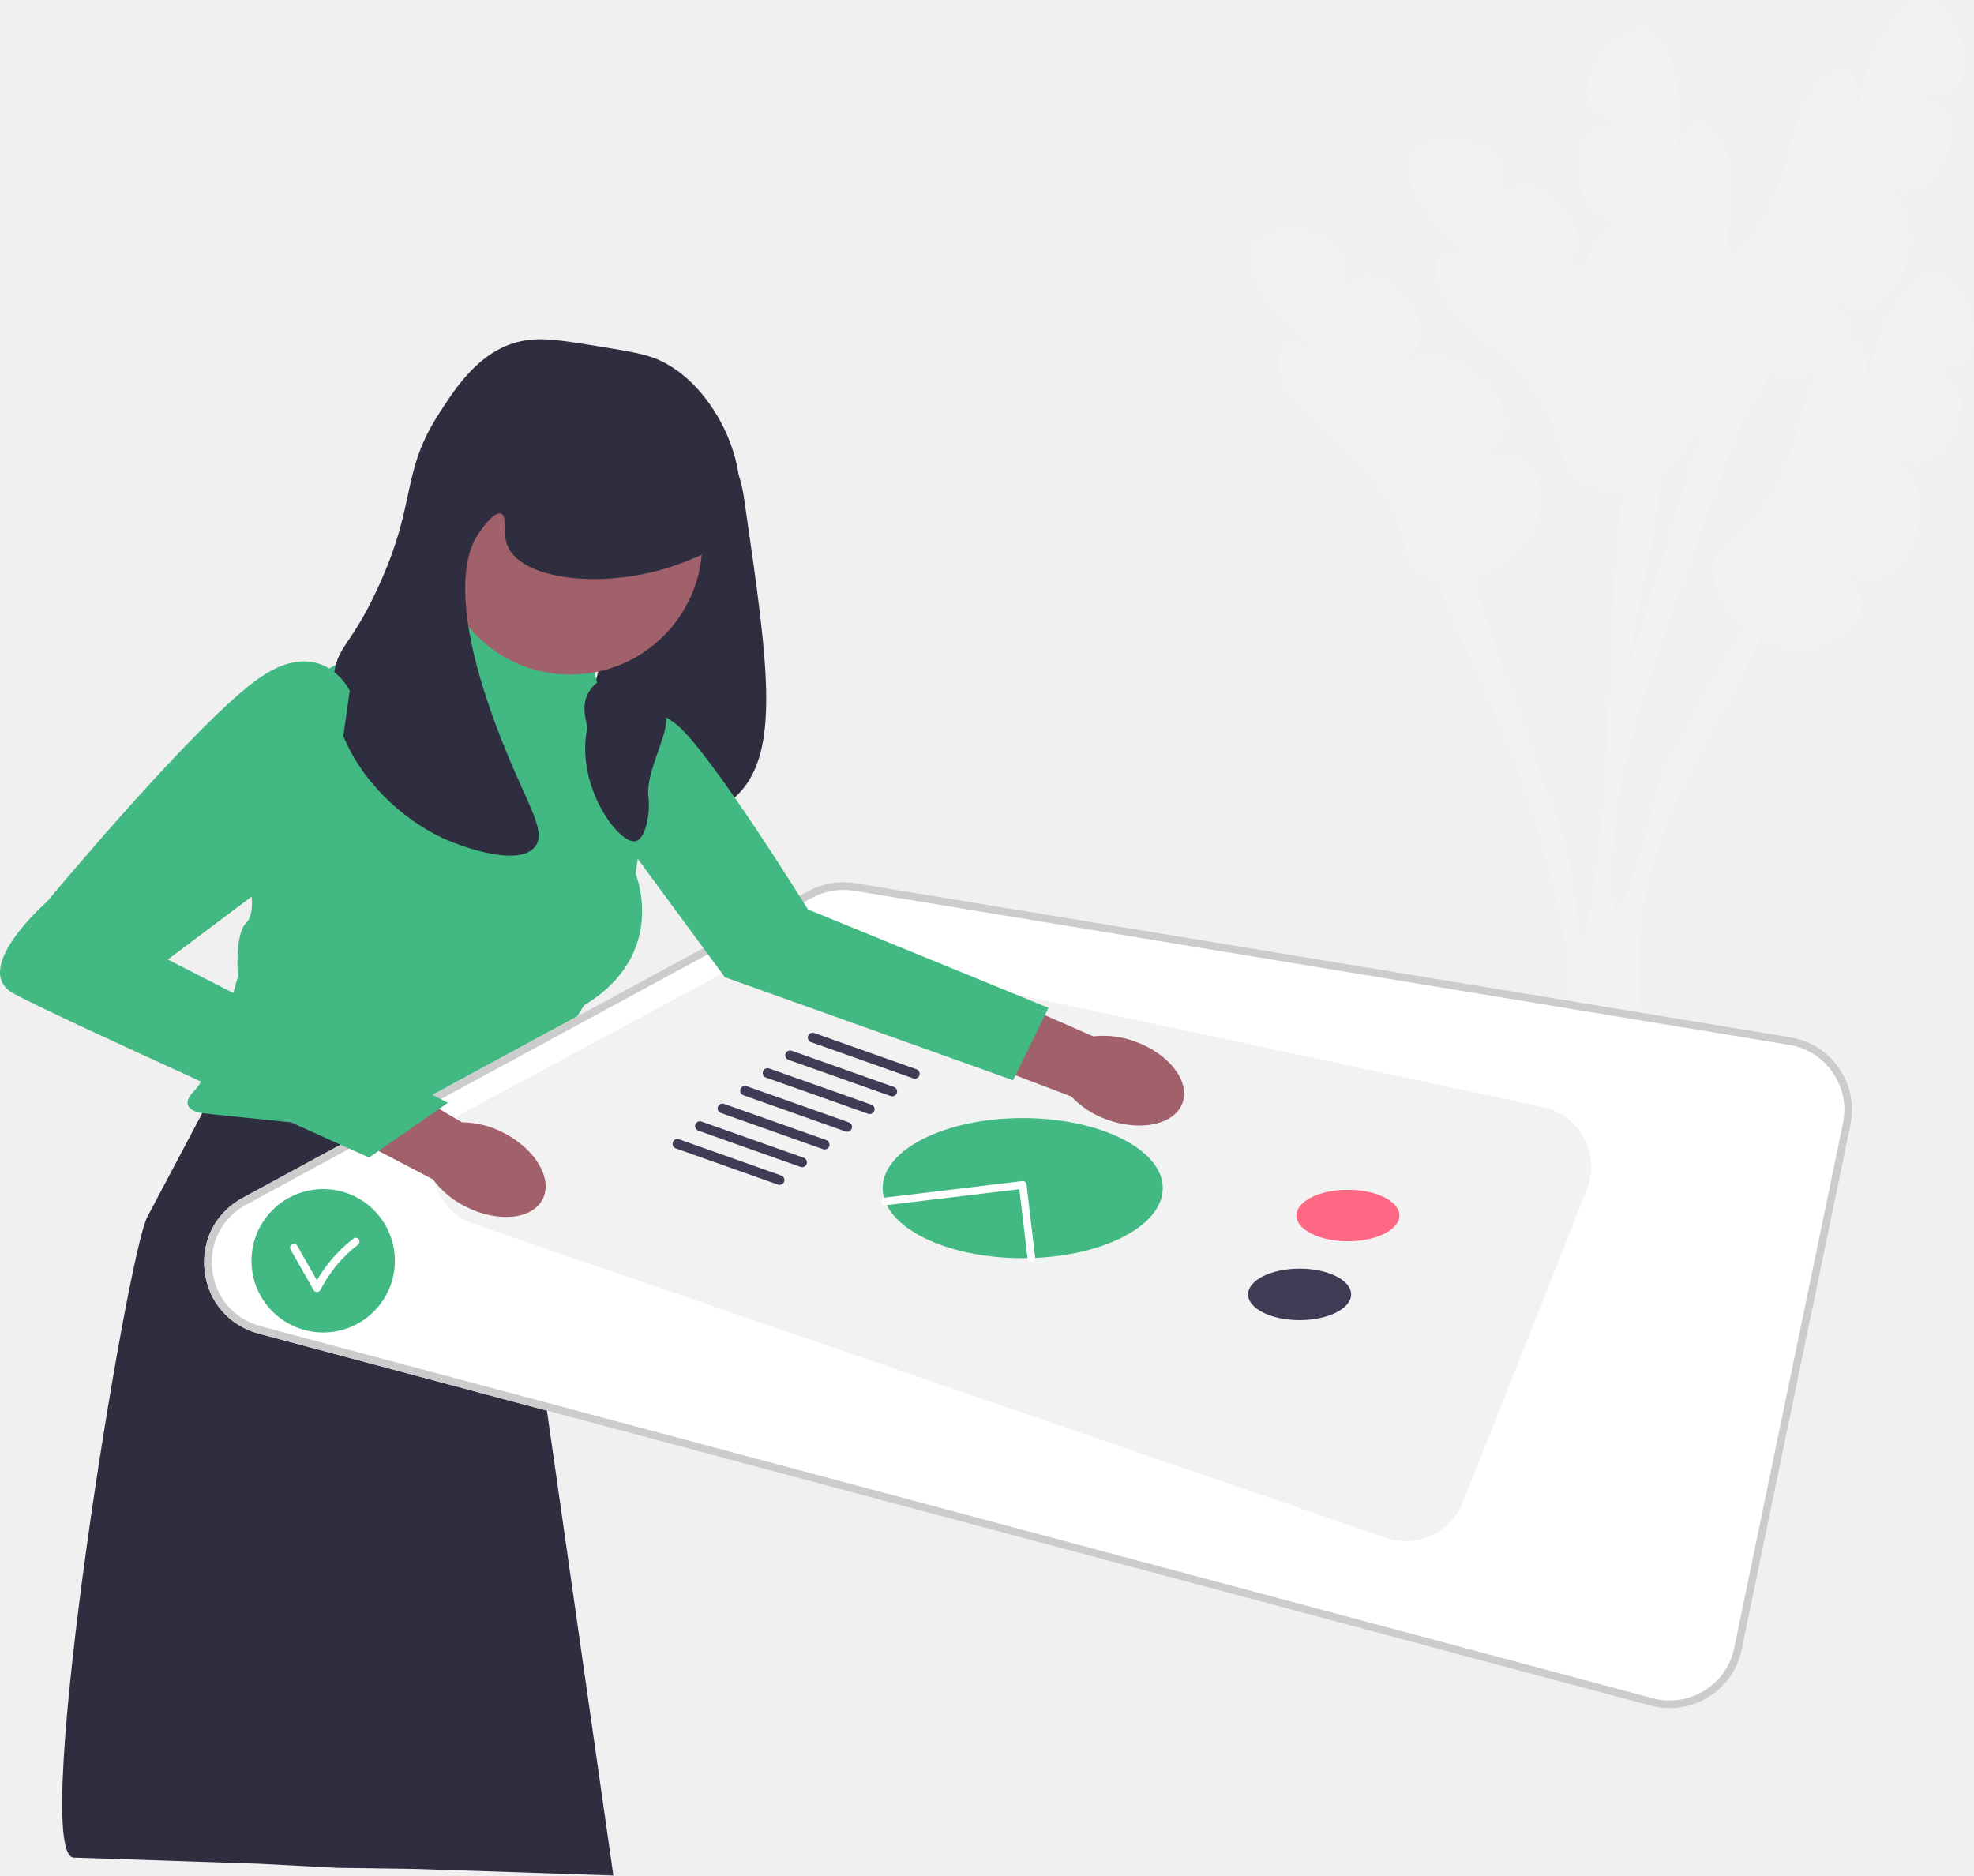
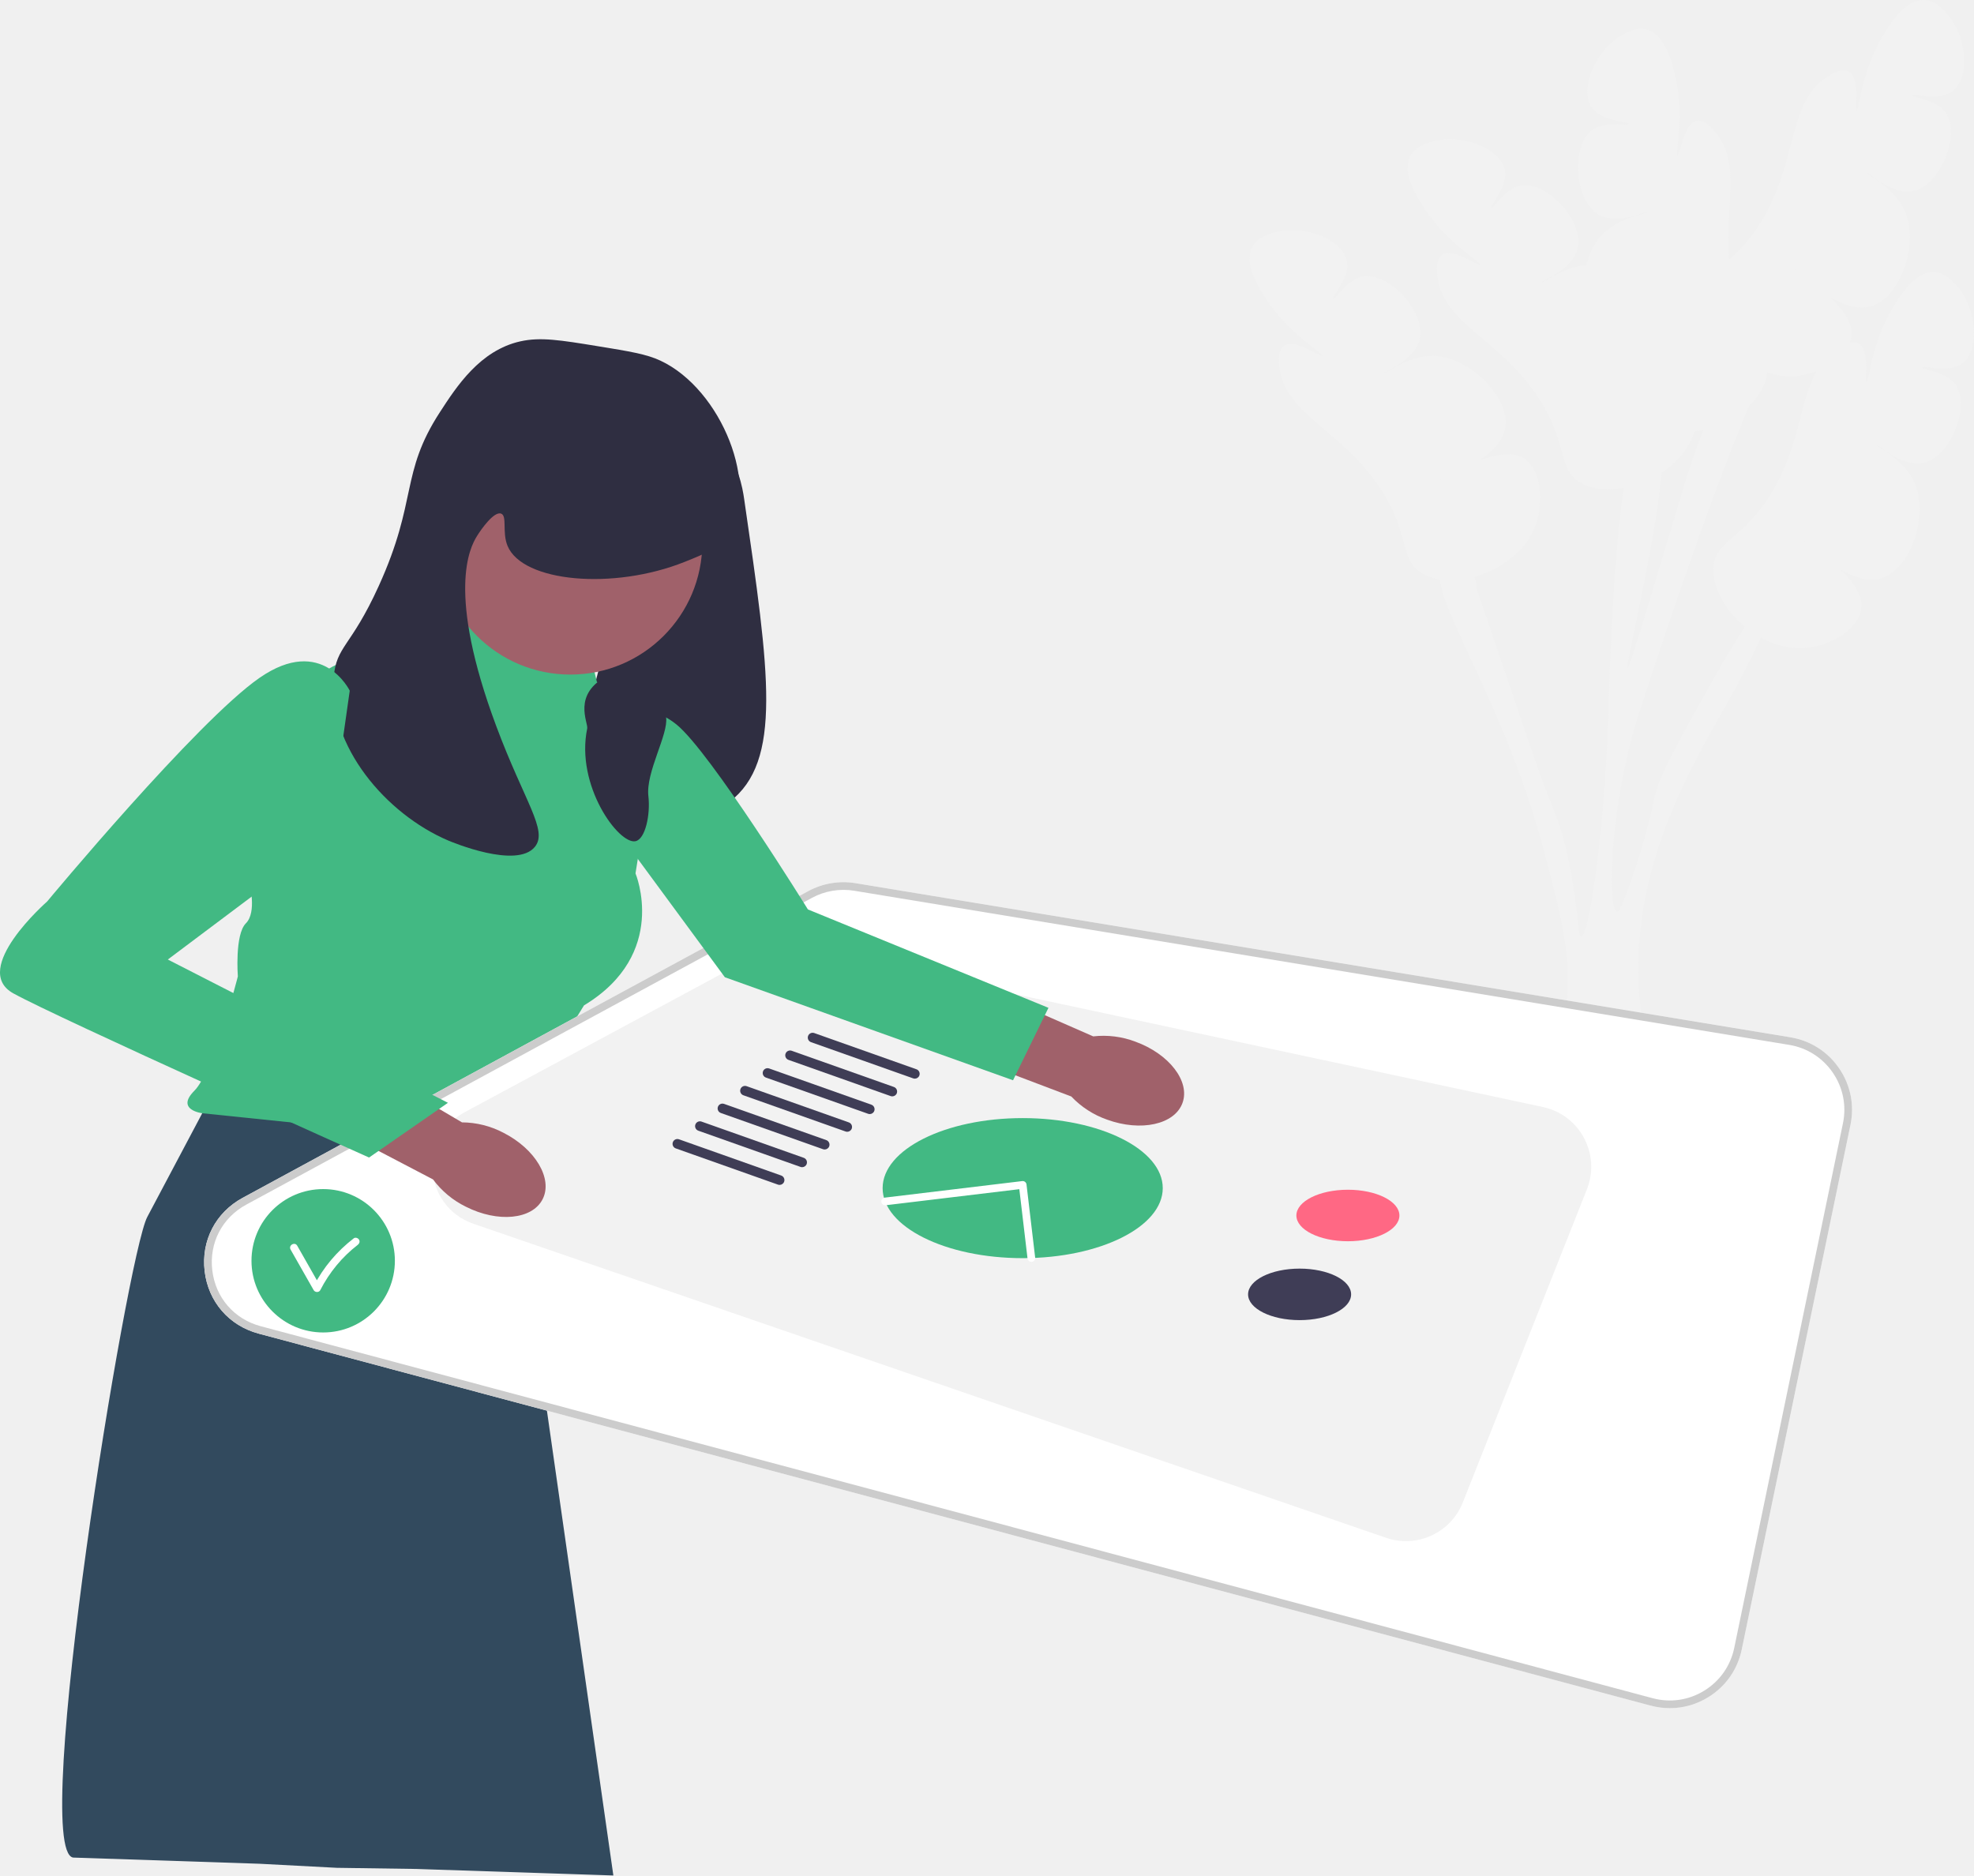
<svg xmlns="http://www.w3.org/2000/svg" width="770.936" height="732.5" viewBox="0 0 770.936 732.5">
  <path d="M733.063,173.909c.375-.552,9.704,8.839,18.188,6.907,10.57-2.407,18.302-22.04,12.57-30.437-3.793-5.557-13.227-5.818-13.031-6.861,.21-1.115,10.363,2.623,15.886-1.842,6.71-5.424,5.308-21.922-2.901-30.575-1.642-1.731-4.37-4.607-8.288-4.835-7.695-.447-13.737,9.683-16.392,14.136-8.443,14.157-9.134,29.01-10.176,28.871-.963-.129,1.594-12.558-3.039-15.103-1.015-.557-2.221-.55-3.419-.273,.303-.784,.522-1.592,.632-2.422,.695-5.235-3.464-10.8-8.378-15.464,5.118,3.032,10.903,5.134,16.021,3.631,11.434-3.359,19.042-24.56,13.031-37.574-4.198-9.09-14.904-13.892-14.551-14.412,.375-.552,9.704,8.839,18.188,6.907,10.57-2.407,18.302-22.04,12.57-30.437-3.793-5.557-13.227-5.818-13.031-6.861,.21-1.115,10.363,2.623,15.886-1.842,6.71-5.424,5.308-21.922-2.901-30.575-1.642-1.731-4.37-4.607-8.288-4.835-7.695-.447-13.737,9.683-16.392,14.136-8.443,14.157-9.134,29.01-10.176,28.871-.963-.129,1.594-12.558-3.039-15.103-2.901-1.594-7.363,1.379-8.749,2.302-15.239,10.153-11.016,32.229-25.095,55.716-4.533,7.562-9.049,12.078-12.86,15.494-1.741-21.029,4.671-37.172-5.042-49.399-1.036-1.304-4.371-5.502-7.621-4.875-5.19,1.001-6.57,13.615-7.526,13.442-1.034-.187,2.864-14.536-.828-30.601-1.161-5.053-3.804-16.549-11.265-18.484-3.799-.985-7.278,.915-9.372,2.059-10.468,5.717-16.863,20.989-12.141,28.21,3.887,5.944,14.697,5.501,14.555,6.627-.133,1.052-9.192-1.593-14.508,2.532-8.031,6.234-6.695,27.291,2.627,32.825,7.483,4.442,19.243-1.634,19.43-.994,.177,.604-11.486,1.89-18.271,9.253-2.816,3.057-4.748,7.121-5.84,11.513-9.239,.694-17.147,7.315-17.443,6.804-.335-.577,12.173-4.91,14.111-13.394,2.415-10.568-11.922-26.05-21.974-24.527-6.653,1.008-10.979,9.395-11.833,8.767-.914-.673,6.858-8.2,5.23-15.113-1.978-8.398-17.451-14.289-28.808-10.645-2.272,.729-6.047,1.94-7.951,5.372-3.74,6.74,2.768,16.577,5.629,20.901,9.095,13.747,22.179,20.812,21.602,21.69-.533,.812-10.625-6.882-14.927-3.811-2.694,1.923-1.95,7.233-1.72,8.882,2.539,18.135,24.263,23.904,39.321,46.775,12.262,18.624,7.03,28.732,17.418,33.781,4.46,2.167,10.138,2.586,15.942,1.543l-0,0c-4.492,30.078-5.761,81.517-5.761,81.517-1.268,51.453-7.882,93.827-10.778,93.746-1.608-.049-1.015-13.009-5.886-33.852-3.418-14.613-5.032-13.939-13.908-40.012-14.085-41.359-21.126-62.032-21.141-62.145-.075-.899-.198-2.714-.712-4.55,10.425-2.917,20.548-10.39,24.064-20.877,2.813-8.39,2.074-20.852-4.769-25.342-4.415-2.897-11.233-1.563-17.568,.842,4.952-3.297,9.355-7.598,10.219-12.862,1.932-11.76-13.872-27.809-28.205-28.037-10.011-.159-18.981,7.405-19.297,6.861-.335-.577,12.173-4.91,14.111-13.394,2.415-10.568-11.922-26.05-21.974-24.527-6.652,1.008-10.979,9.395-11.833,8.767-.914-.673,6.858-8.2,5.23-15.113-1.978-8.398-17.451-14.29-28.808-10.645-2.272,.729-6.047,1.94-7.951,5.372-3.74,6.74,2.768,16.577,5.629,20.901,9.095,13.747,22.179,20.812,21.602,21.69-.533,.812-10.625-6.882-14.927-3.811-2.694,1.923-1.95,7.233-1.72,8.882,2.539,18.135,24.263,23.904,39.321,46.775,12.262,18.624,7.03,28.732,17.418,33.781,1.798,.874,3.797,1.455,5.919,1.781l0,.01c.914,14.22,26.532,52.436,40.79,106.77,7.102,27.07,10.988,41.838,8.191,62.402-2.763,20.387-10.435,34.147-10.296,43.232,.011,.85,.085,1.634,.242,2.392l42.107-5.527c.282-.816,.504-1.653,.68-2.513,3.207-15.468-8.492-38.977-2.547-76.892,4.415-28.135,16.511-51.276,22.151-62.057,6.93-13.259,15.117-25.73,23.958-45.096,5.676,3.126,12.112,4.785,18.498,3.983,8.78-1.104,19.689-7.174,20.767-15.288,.695-5.235-3.464-10.8-8.378-15.464,5.118,3.032,10.903,5.134,16.021,3.63,11.434-3.359,19.042-24.56,13.031-37.574-4.198-9.089-14.904-13.892-14.551-14.412Zm-171.31,13.863c-.031-.061,.409-.252,1.175-.563-.722,.405-1.144,.624-1.175,.563Zm139.976-81.866c-.678-.474-1.058-.76-1.017-.814,.041-.054,.405,.259,1.017,.814Zm-43.667,21.705c.753-.341,1.195-.527,1.218-.463,.023,.064-.427,.219-1.218,.463Zm-34.607,24.651c-.031-.061,.409-.252,1.175-.563-.722,.405-1.144,.624-1.175,.563Zm12.113,108.774c-1.011-.228,11.286-49.966,13.303-76.373,5.836-3.826,10.63-9.214,12.832-15.782,.038-.114,.073-.232,.11-.347,1.167-.162,2.328-.382,3.478-.653-4.115,10.405-6.411,17.961-6.411,17.961-10.686,35.204-22.39,75.404-23.312,75.193Zm45.895-16.238c-3.375,5.175-7.329,11.537-12.775,21.268-13.968,24.931-20.945,37.388-22.78,46.27-.482,2.371-3.026,15.199-8.855,31.458-2.979,8.297-4.469,12.445-5.602,12.277-3.209-.488-3.263-33.215,5.619-67.1,1.522-5.769,2.736-9.491,5.044-16.531,3.744-11.485,24.608-75.32,41.021-114.046l.002-.005c3.031-2.905,5.299-6.229,6.412-9.727,.355-1.117,.555-2.15,.635-3.133,3.925,1.248,8.043,1.751,12.141,1.235,2.292-.288,4.728-.917,7.097-1.83-6.554,11.615-6.448,29.008-17.387,47.256-11.464,19.125-22.841,18.795-22.885,30.345-.029,7.67,4.964,16.155,12.318,22.257l-.005,.008Zm23.097-33.454c.041-.054,.405,.259,1.017,.814-.678-.475-1.058-.76-1.017-.814Z" fill="#f2f2f2" />
  <path d="M264.226,161.609c6.429-1.071,13.425,6.781,16.347,10.06,7.801,8.755,9.43,18.941,10.06,23.264,9.941,68.226,14.911,102.338-5.659,118.205-19.549,15.079-55.281,11.035-62.246-2.515-2.713-5.278-.445-10.8,3.144-21.377,6.632-19.548,10.541-39.922,16.347-59.731,13.258-45.232,12.145-66.262,22.006-67.905Z" fill="#2f2e41" />
-   <path d="M88.804,416.253l-31.286,59.049c-7.986,15.074-45.777,247.272-28.971,250.198l72.796,2.415,30.204,1.585,31.046,.447,76.954,2.553-43.227-302.415-107.516-13.832Z" fill="#2f2e41" />
+   <path d="M88.804,416.253l-31.286,59.049c-7.986,15.074-45.777,247.272-28.971,250.198l72.796,2.415,30.204,1.585,31.046,.447,76.954,2.553-43.227-302.415-107.516-13.832Z" fill="#324A5E" />
  <path d="M165.826,243.032l62.246,2.515,5.03,20.749,14.99,12.229c5.511,4.496,8.215,11.585,7.098,18.609l-6.997,43.983s13.204,31.437-20.12,51.557l-33.324,54.072-115.69-11.946s-10.689-1.258-3.144-8.802c7.545-7.545,16.976-44.641,16.976-44.641,0,0-1.258-16.347,3.144-20.749s1.337-15.719,1.337-15.719l17.902-66.175c3.488-12.895,15.188-21.85,28.546-21.85h19.852l2.154-13.832Z" fill="#42b983" />
  <path d="M644.667,666.158L101.049,520.871c-11.614-3.104-19.708-12.448-21.122-24.387s4.272-22.915,14.84-28.646l220.923-119.815c5.583-3.029,12.111-4.129,18.378-3.094l365.157,60.197c7.795,1.285,14.551,5.581,19.022,12.095s6.05,14.361,4.447,22.098l-42.462,204.904c-1.621,7.821-6.258,14.438-13.056,18.631-4.609,2.843-9.767,4.297-15.016,4.297-2.494,0-5.009-.328-7.494-.992Z" fill="#fff" />
  <path d="M644.667,666.158L101.049,520.871c-11.614-3.104-19.708-12.448-21.122-24.387s4.272-22.915,14.84-28.646l220.923-119.815c5.583-3.029,12.111-4.129,18.378-3.094l365.157,60.197c7.795,1.285,14.551,5.581,19.022,12.095s6.05,14.361,4.447,22.098l-42.462,204.904c-1.621,7.821-6.258,14.438-13.056,18.631-4.609,2.843-9.767,4.297-15.016,4.297-2.494,0-5.009-.328-7.494-.992Zm54.07-258.071l-365.157-60.198c-5.613-.927-11.459,.058-16.459,2.771l-220.923,119.815c-9.465,5.133-14.558,14.964-13.291,25.656s8.515,19.062,18.917,21.842l543.618,145.287c6.911,1.846,14.072,.796,20.161-2.96,6.089-3.755,10.242-9.682,11.693-16.687l42.462-204.904c1.436-6.928,.021-13.957-3.983-19.791-4.004-5.834-10.055-9.681-17.037-10.831l.244-1.48-.244,1.48Z" fill="#ccc" />
  <path d="M619.761,464.494l-48.48,122.332c-4.7,11.86-17.895,17.928-29.958,13.778l-356.335-122.604c-19.675-6.77-21.874-33.718-3.555-43.587l114.675-61.781c4.989-2.688,10.772-3.513,16.314-2.328l290.14,62.053c14.438,3.088,22.639,18.411,17.199,32.137Z" fill="#f2f2f2" />
  <ellipse cx="526.414" cy="474.727" rx="20.12" ry="10.06" fill="#ff6884" />
  <ellipse cx="507.552" cy="505.535" rx="20.12" ry="10.06" fill="#3f3d56" />
  <ellipse cx="399.407" cy="464.038" rx="54.701" ry="27.351" fill="#42b983" />
  <path d="M304.466,462.781c.776,0,1.504-.483,1.778-1.257,.348-.982-.166-2.06-1.148-2.408l-39.916-14.147c-.979-.347-2.059,.166-2.408,1.148-.348,.982,.166,2.06,1.148,2.408l39.916,14.147c.208,.074,.421,.109,.63,.109Z" fill="#3f3d56" />
  <path d="M313.268,455.865c.776,0,1.504-.483,1.778-1.257,.348-.982-.166-2.06-1.148-2.408l-39.916-14.147c-.979-.347-2.059,.166-2.408,1.148-.348,.982,.166,2.06,1.148,2.408l39.916,14.147c.208,.074,.421,.109,.63,.109Z" fill="#3f3d56" />
  <path d="M322.071,448.949c.776,0,1.504-.483,1.778-1.257,.348-.982-.166-2.06-1.148-2.408l-39.916-14.147c-.98-.346-2.06,.166-2.408,1.148-.348,.982,.166,2.06,1.148,2.408l39.916,14.147c.208,.074,.421,.109,.63,.109Z" fill="#3f3d56" />
  <path d="M330.873,442.032c.776,0,1.504-.483,1.778-1.257,.348-.982-.166-2.06-1.148-2.408l-39.916-14.147c-.979-.347-2.06,.166-2.408,1.148-.348,.982,.166,2.06,1.148,2.408l39.916,14.147c.208,.074,.421,.109,.63,.109Z" fill="#3f3d56" />
  <path d="M339.676,435.116c.776,0,1.504-.483,1.778-1.257,.348-.982-.166-2.06-1.148-2.408l-39.916-14.147c-.979-.347-2.059,.166-2.408,1.148-.348,.982,.166,2.06,1.148,2.408l39.916,14.147c.208,.074,.421,.109,.63,.109Z" fill="#3f3d56" />
  <path d="M348.478,428.2c.776,0,1.504-.483,1.778-1.257,.348-.982-.166-2.06-1.148-2.408l-39.916-14.147c-.98-.346-2.059,.166-2.408,1.148-.348,.982,.166,2.06,1.148,2.408l39.916,14.147c.208,.074,.421,.109,.63,.109Z" fill="#3f3d56" />
  <path d="M357.281,421.284c.776,0,1.504-.483,1.778-1.257,.348-.982-.166-2.06-1.148-2.408l-39.916-14.147c-.98-.347-2.059,.166-2.408,1.148-.348,.982,.166,2.06,1.148,2.408l39.916,14.147c.208,.074,.421,.109,.63,.109Z" fill="#3f3d56" />
  <circle cx="222.728" cy="211.909" r="51.557" fill="#a0616a" />
  <path d="M233.417,135.202c-14.516-2.366-22.311-3.637-30.18-1.886-15.763,3.507-24.907,17.599-31.437,27.665-15.617,24.07-8.556,34.186-23.892,67.905-11.001,24.188-16.548,23.189-17.605,35.839-2.219,26.554,20.369,53.116,44.641,63.504,1.621,.694,26.845,11.249,33.952,2.515,5.21-6.403-3.994-17.423-15.09-47.156-19.511-52.281-10.292-69.754-7.545-74.192,1.735-2.804,6.685-9.774,9.431-8.802,2.484,.879,.334,7.259,2.515,12.575,5.844,14.243,41.363,17.406,69.162,6.287,8.198-3.279,13.228-5.291,16.976-10.689,12.716-18.315-2.465-56.698-26.407-67.905-5.447-2.549-11.805-3.586-24.521-5.659Z" fill="#2f2e41" />
  <path id="b-193" d="M196.554,442.382c12.539,6.36,19.422,17.986,15.373,25.965-4.049,7.979-17.494,9.29-30.037,2.926-5.045-2.474-9.425-6.119-12.772-10.632l-52.79-27.619,13.489-24.496,50.609,29.829c5.621,.035,11.151,1.417,16.128,4.028Z" fill="#a0616a" />
  <path id="c-194" d="M443.448,406.845c13.209,4.818,21.43,15.538,18.363,23.944-3.067,8.406-16.26,11.312-29.473,6.491-5.304-1.853-10.088-4.95-13.95-9.031l-55.709-21.12,10.468-25.932,53.808,23.573c5.585-.636,11.241,.075,16.494,2.074Z" fill="#a0616a" />
  <path d="M136.589,269.754s-10.689-22.006-35.21-5.03c-24.521,16.976-82.995,87.396-82.995,87.396,0,0-30.18,26.407-13.204,35.839s138.954,64.132,138.954,64.132l30.809-21.377-109.402-55.959,62.843-47.156,8.206-57.845Z" fill="#42b983" />
  <path d="M243.477,282.958s7.481-10.689,20.717,0,51.33,72.235,51.33,72.235l93.944,38.425-13.832,28.294-112.546-40.24-49.042-66.647,9.431-32.066Z" fill="#42b983" />
  <path d="M237.504,263.781c-14.259,7.281-7.698,18.46-8.174,20.749-4.634,22.29,12.306,45.377,18.862,44.012,3.846-.801,5.868-10.381,5.03-17.605-1.087-9.365,7.919-24.188,6.916-30.809-2.461-16.243,12.386-16.547,9.431-22.635-1.732-3.568-23.569,1.949-32.066,6.287Z" fill="#2f2e41" />
  <path d="M402.787,492.835c.059,0,.119-.003,.178-.011,.823-.097,1.411-.843,1.313-1.666l-3.382-28.554c-.047-.396-.249-.756-.562-1.002-.313-.246-.709-.356-1.107-.311l-53.709,6.459c-.822,.099-1.409,.846-1.31,1.668,.099,.823,.847,1.414,1.668,1.311l52.217-6.279,3.205,27.062c.09,.763,.738,1.323,1.488,1.323Z" fill="#fff" />
  <g>
    <circle cx="126.217" cy="492.413" r="28" fill="#42b983" />
    <path d="M113.495,488.046l9,15.827c.535,.942,2.073,1.01,2.59,0,3.515-6.864,8.479-12.94,14.598-17.649,.647-.498,.975-1.284,.538-2.052-.362-.636-1.411-1.031-2.052-.538-6.536,5.03-11.911,11.376-15.674,18.726h2.59l-9-15.827c-.954-1.678-3.547-.168-2.59,1.514h0Z" fill="#fff" />
  </g>
</svg>
